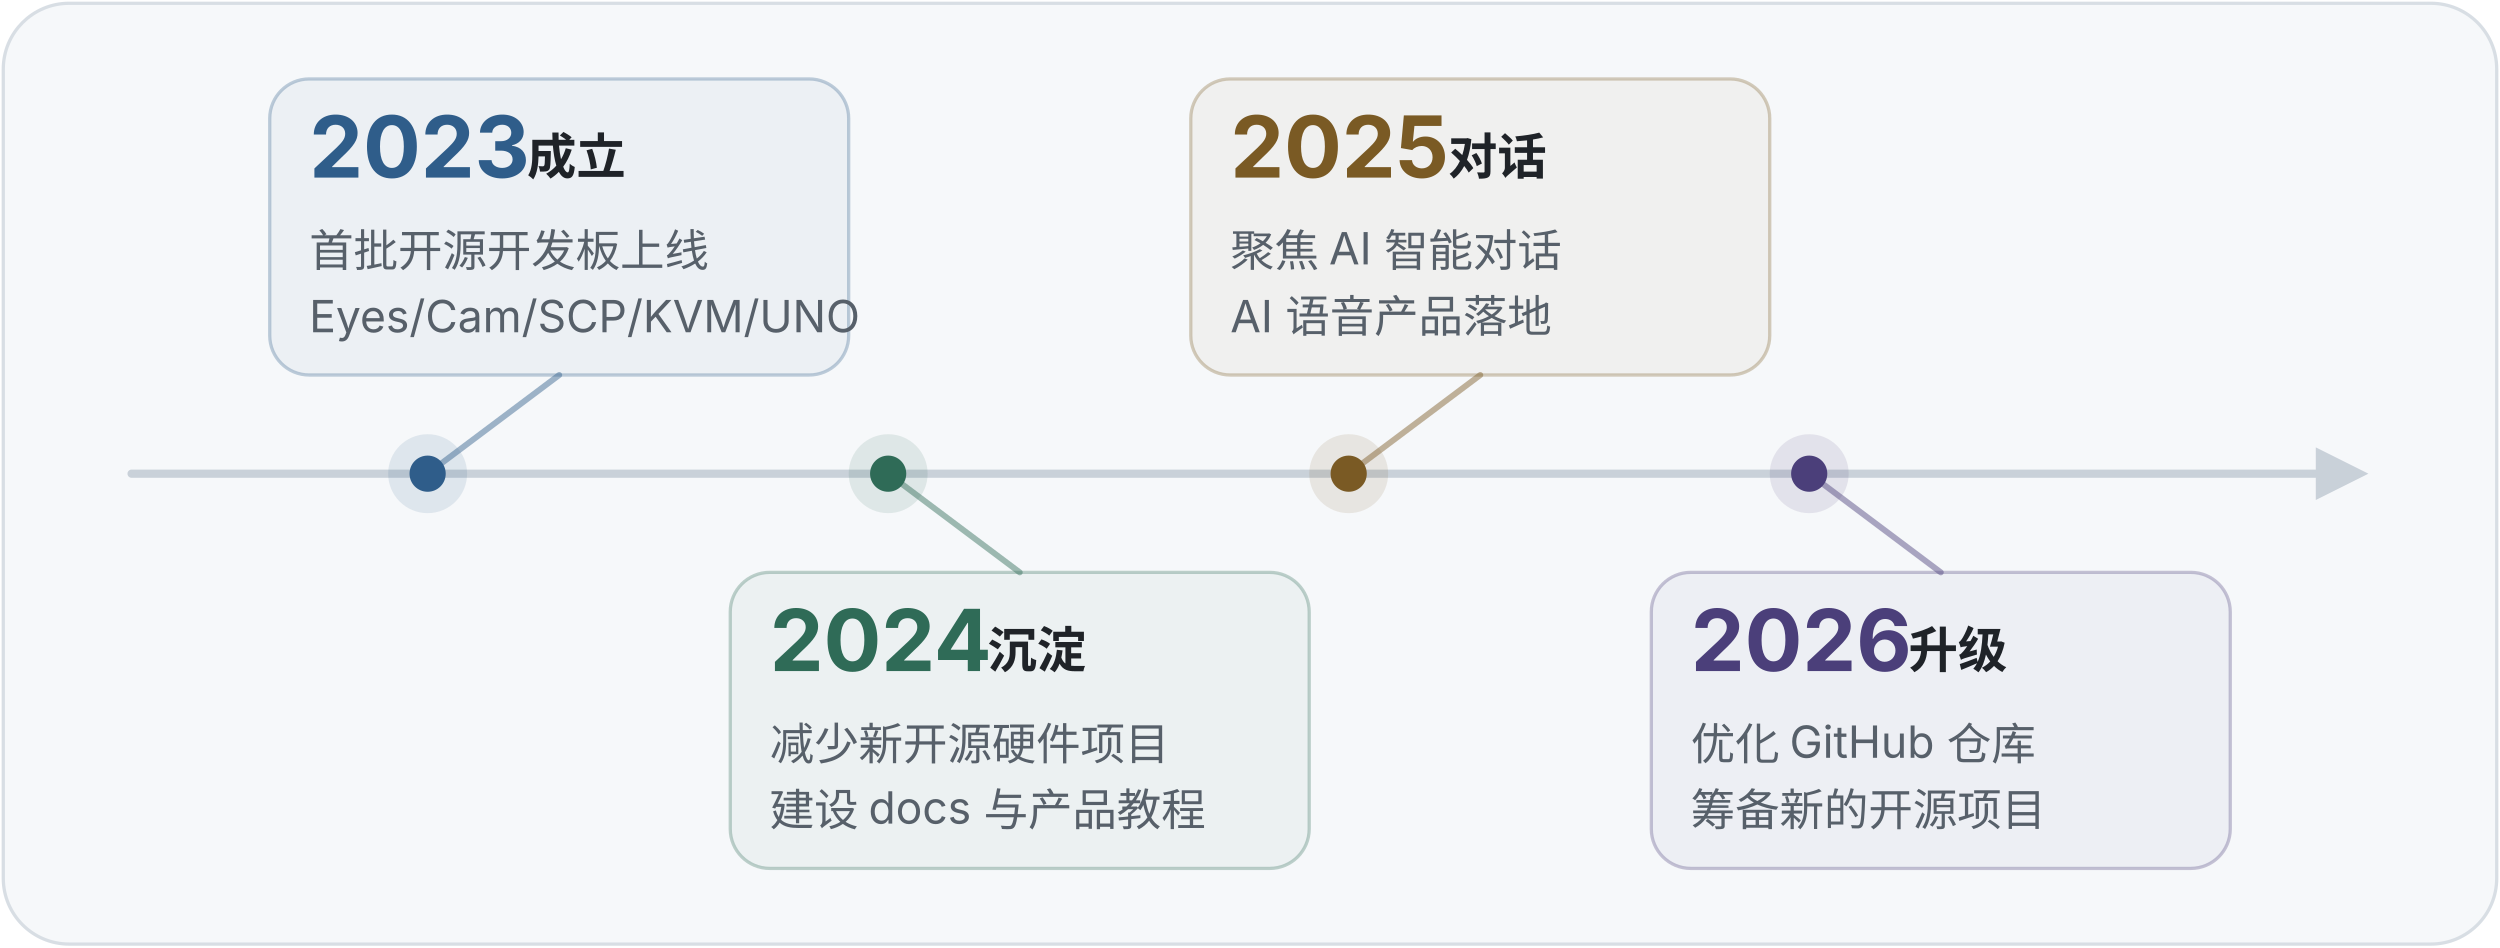
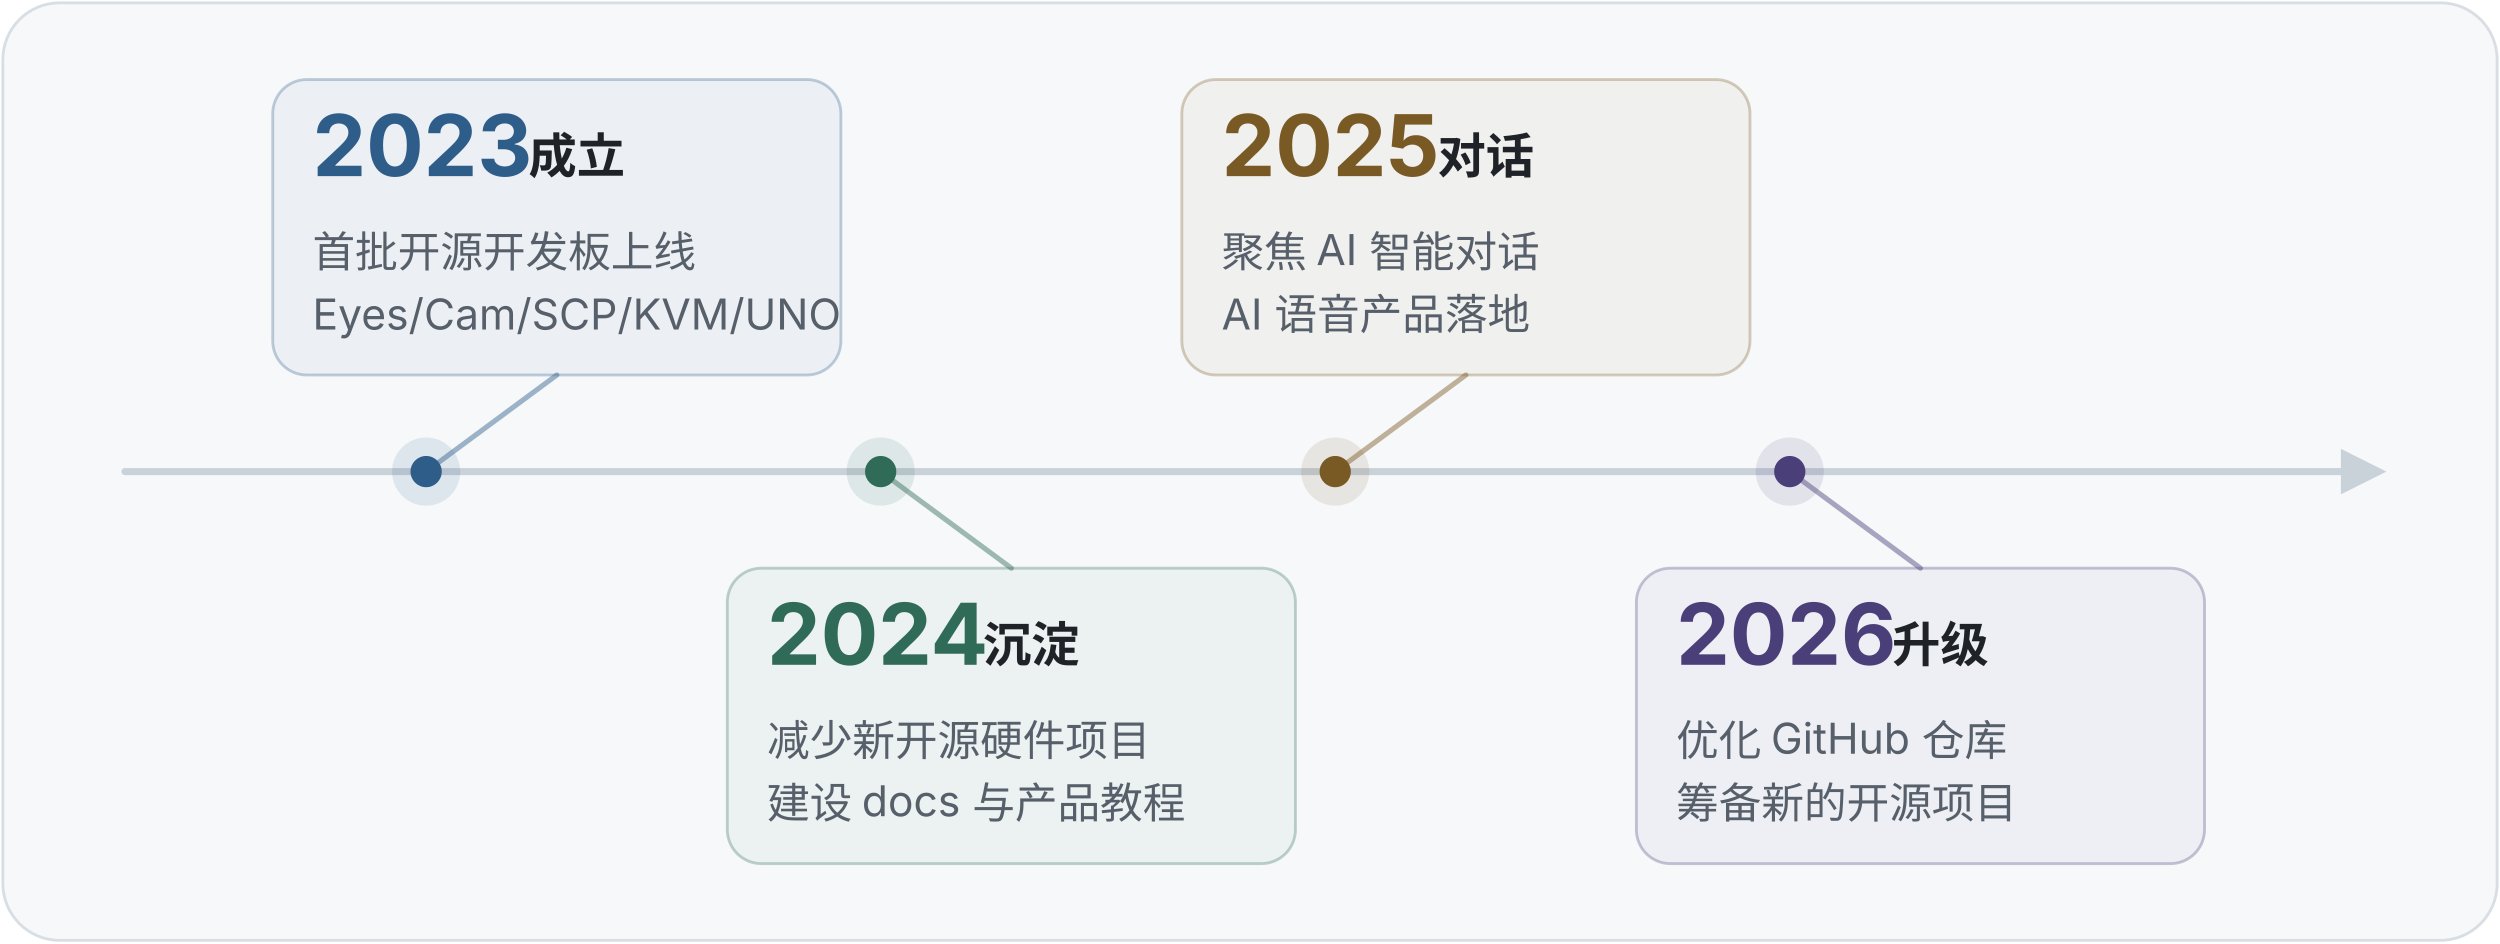
- <svg xmlns="http://www.w3.org/2000/svg" width="760" height="288" viewBox="0 0 760 288" role="img" aria-label="AiPi 小安派团队发展鱼骨时间线">
-   <rect x="1" y="1" width="758" height="286" rx="20" fill="#f6f8fa" stroke="#d8dee4" />
-   <line x1="40" y1="144" x2="704" y2="144" stroke="#c9d1d9" stroke-width="2.5" stroke-linecap="round" />
-   <path d="M704 136 L720 144 L704 152 Z" fill="#c9d1d9" />
-   <line x1="130.0" y1="144" x2="170.0" y2="114" stroke="#2f5d8a" stroke-opacity="0.45" stroke-width="1.8" stroke-linecap="round" />
-   <circle cx="130.0" cy="144" r="12" fill="#2f5d8a" fill-opacity="0.12" />
-   <circle cx="130.0" cy="144" r="5.5" fill="#2f5d8a" />
-   <rect x="82.0" y="24" width="176.0" height="90" rx="12" fill="#2f5d8a" fill-opacity="0.05" stroke="#2f5d8a" stroke-opacity="0.30" />
-   <text x="94.0" y="54" font-family="Inter, 'Noto Sans SC', 'PingFang SC', 'Microsoft YaHei', system-ui, sans-serif" font-size="26" font-weight="700" fill="#2f5d8a">2023</text>
-   <text x="160.2" y="53" font-family="Inter, 'Noto Sans SC', 'PingFang SC', 'Microsoft YaHei', system-ui, sans-serif" font-size="15" font-weight="600" fill="#1f2328">成立</text>
-   <text x="94.0" y="81" font-family="Inter, 'Noto Sans SC', 'PingFang SC', 'Microsoft YaHei', system-ui, sans-serif" font-size="13.5" fill="#57606a">首批开源开发板上线</text>
-   <text x="94.0" y="101" font-family="Inter, 'Noto Sans SC', 'PingFang SC', 'Microsoft YaHei', system-ui, sans-serif" font-size="13.5" fill="#57606a">Eyes/Cam/SCP/KVM/UNO</text>
-   <line x1="270.0" y1="144" x2="310.0" y2="174" stroke="#2f6b57" stroke-opacity="0.45" stroke-width="1.8" stroke-linecap="round" />
-   <circle cx="270.0" cy="144" r="12" fill="#2f6b57" fill-opacity="0.12" />
-   <circle cx="270.0" cy="144" r="5.5" fill="#2f6b57" />
-   <rect x="222.0" y="174" width="176.0" height="90" rx="12" fill="#2f6b57" fill-opacity="0.05" stroke="#2f6b57" stroke-opacity="0.30" />
-   <text x="234.0" y="204" font-family="Inter, 'Noto Sans SC', 'PingFang SC', 'Microsoft YaHei', system-ui, sans-serif" font-size="26" font-weight="700" fill="#2f6b57">2024</text>
-   <text x="300.2" y="203" font-family="Inter, 'Noto Sans SC', 'PingFang SC', 'Microsoft YaHei', system-ui, sans-serif" font-size="15" font-weight="600" fill="#1f2328">沉淀</text>
-   <text x="234.0" y="231" font-family="Inter, 'Noto Sans SC', 'PingFang SC', 'Microsoft YaHei', system-ui, sans-serif" font-size="13.5" fill="#57606a">减少新开源硬件项目</text>
-   <text x="234.0" y="251" font-family="Inter, 'Noto Sans SC', 'PingFang SC', 'Microsoft YaHei', system-ui, sans-serif" font-size="13.5" fill="#57606a">建设 docs 与产品教程</text>
-   <line x1="410.0" y1="144" x2="450.0" y2="114" stroke="#7a5a24" stroke-opacity="0.45" stroke-width="1.8" stroke-linecap="round" />
-   <circle cx="410.0" cy="144" r="12" fill="#7a5a24" fill-opacity="0.12" />
-   <circle cx="410.0" cy="144" r="5.5" fill="#7a5a24" />
-   <rect x="362.0" y="24" width="176.0" height="90" rx="12" fill="#7a5a24" fill-opacity="0.05" stroke="#7a5a24" stroke-opacity="0.30" />
-   <text x="374.0" y="54" font-family="Inter, 'Noto Sans SC', 'PingFang SC', 'Microsoft YaHei', system-ui, sans-serif" font-size="26" font-weight="700" fill="#7a5a24">2025</text>
-   <text x="440.2" y="53" font-family="Inter, 'Noto Sans SC', 'PingFang SC', 'Microsoft YaHei', system-ui, sans-serif" font-size="15" font-weight="600" fill="#1f2328">对话</text>
-   <text x="374.0" y="81" font-family="Inter, 'Noto Sans SC', 'PingFang SC', 'Microsoft YaHei', system-ui, sans-serif" font-size="13.5" fill="#57606a">聚焦 AI 智能对话</text>
-   <text x="374.0" y="101" font-family="Inter, 'Noto Sans SC', 'PingFang SC', 'Microsoft YaHei', system-ui, sans-serif" font-size="13.5" fill="#57606a">AI 语音产品落地</text>
-   <line x1="550.0" y1="144" x2="590.0" y2="174" stroke="#4b3f7a" stroke-opacity="0.45" stroke-width="1.8" stroke-linecap="round" />
-   <circle cx="550.0" cy="144" r="12" fill="#4b3f7a" fill-opacity="0.12" />
-   <circle cx="550.0" cy="144" r="5.5" fill="#4b3f7a" />
-   <rect x="502.0" y="174" width="176.0" height="90" rx="12" fill="#4b3f7a" fill-opacity="0.05" stroke="#4b3f7a" stroke-opacity="0.30" />
-   <text x="514.0" y="204" font-family="Inter, 'Noto Sans SC', 'PingFang SC', 'Microsoft YaHei', system-ui, sans-serif" font-size="26" font-weight="700" fill="#4b3f7a">2026</text>
-   <text x="580.2" y="203" font-family="Inter, 'Noto Sans SC', 'PingFang SC', 'Microsoft YaHei', system-ui, sans-serif" font-size="15" font-weight="600" fill="#1f2328">升级</text>
-   <text x="514.0" y="231" font-family="Inter, 'Noto Sans SC', 'PingFang SC', 'Microsoft YaHei', system-ui, sans-serif" font-size="13.5" fill="#57606a">优化 GitHub 仓库</text>
-   <text x="514.0" y="251" font-family="Inter, 'Noto Sans SC', 'PingFang SC', 'Microsoft YaHei', system-ui, sans-serif" font-size="13.5" fill="#57606a">筹备新的开源项目</text>
+ <svg xmlns="http://www.w3.org/2000/svg" width="880" height="332" viewBox="0 0 880 332" role="img" aria-label="AiPi 小安派团队发展鱼骨时间线">
+   <rect x="1" y="1" width="878" height="330" rx="20" fill="#f6f8fa" stroke="#d8dee4" />
+   <line x1="44" y1="166" x2="824" y2="166" stroke="#c9d1d9" stroke-width="2.5" stroke-linecap="round" />
+   <path d="M824 158 L840 166 L824 174 Z" fill="#c9d1d9" />
+   <line x1="150.0" y1="166" x2="196.0" y2="132" stroke="#2f5d8a" stroke-opacity="0.45" stroke-width="1.8" stroke-linecap="round" />
+   <circle cx="150.0" cy="166" r="12" fill="#2f5d8a" fill-opacity="0.12" />
+   <circle cx="150.0" cy="166" r="5.5" fill="#2f5d8a" />
+   <rect x="96.0" y="28" width="200.0" height="104" rx="12" fill="#2f5d8a" fill-opacity="0.05" stroke="#2f5d8a" stroke-opacity="0.30" />
+   <text x="110.0" y="62" font-family="Inter, 'Noto Sans SC', 'PingFang SC', 'Microsoft YaHei', system-ui, sans-serif" font-size="30" font-weight="700" fill="#2f5d8a">2023</text>
+   <text x="186.0" y="61" font-family="Inter, 'Noto Sans SC', 'PingFang SC', 'Microsoft YaHei', system-ui, sans-serif" font-size="17" font-weight="600" fill="#1f2328">成立</text>
+   <text x="110.0" y="94" font-family="Inter, 'Noto Sans SC', 'PingFang SC', 'Microsoft YaHei', system-ui, sans-serif" font-size="15" fill="#57606a">首批开源开发板上线</text>
+   <text x="110.0" y="116" font-family="Inter, 'Noto Sans SC', 'PingFang SC', 'Microsoft YaHei', system-ui, sans-serif" font-size="15" fill="#57606a">Eyes/Cam/SCP/KVM/UNO</text>
+   <line x1="310.0" y1="166" x2="356.0" y2="200" stroke="#2f6b57" stroke-opacity="0.45" stroke-width="1.8" stroke-linecap="round" />
+   <circle cx="310.0" cy="166" r="12" fill="#2f6b57" fill-opacity="0.12" />
+   <circle cx="310.0" cy="166" r="5.5" fill="#2f6b57" />
+   <rect x="256.0" y="200" width="200.0" height="104" rx="12" fill="#2f6b57" fill-opacity="0.05" stroke="#2f6b57" stroke-opacity="0.30" />
+   <text x="270.0" y="234" font-family="Inter, 'Noto Sans SC', 'PingFang SC', 'Microsoft YaHei', system-ui, sans-serif" font-size="30" font-weight="700" fill="#2f6b57">2024</text>
+   <text x="346.0" y="233" font-family="Inter, 'Noto Sans SC', 'PingFang SC', 'Microsoft YaHei', system-ui, sans-serif" font-size="17" font-weight="600" fill="#1f2328">沉淀</text>
+   <text x="270.0" y="266" font-family="Inter, 'Noto Sans SC', 'PingFang SC', 'Microsoft YaHei', system-ui, sans-serif" font-size="15" fill="#57606a">减少新开源硬件项目</text>
+   <text x="270.0" y="288" font-family="Inter, 'Noto Sans SC', 'PingFang SC', 'Microsoft YaHei', system-ui, sans-serif" font-size="15" fill="#57606a">建设 docs 与产品教程</text>
+   <line x1="470.0" y1="166" x2="516.0" y2="132" stroke="#7a5a24" stroke-opacity="0.45" stroke-width="1.8" stroke-linecap="round" />
+   <circle cx="470.0" cy="166" r="12" fill="#7a5a24" fill-opacity="0.12" />
+   <circle cx="470.0" cy="166" r="5.5" fill="#7a5a24" />
+   <rect x="416.0" y="28" width="200.0" height="104" rx="12" fill="#7a5a24" fill-opacity="0.05" stroke="#7a5a24" stroke-opacity="0.30" />
+   <text x="430.0" y="62" font-family="Inter, 'Noto Sans SC', 'PingFang SC', 'Microsoft YaHei', system-ui, sans-serif" font-size="30" font-weight="700" fill="#7a5a24">2025</text>
+   <text x="506.0" y="61" font-family="Inter, 'Noto Sans SC', 'PingFang SC', 'Microsoft YaHei', system-ui, sans-serif" font-size="17" font-weight="600" fill="#1f2328">对话</text>
+   <text x="430.0" y="94" font-family="Inter, 'Noto Sans SC', 'PingFang SC', 'Microsoft YaHei', system-ui, sans-serif" font-size="15" fill="#57606a">聚焦 AI 智能对话</text>
+   <text x="430.0" y="116" font-family="Inter, 'Noto Sans SC', 'PingFang SC', 'Microsoft YaHei', system-ui, sans-serif" font-size="15" fill="#57606a">AI 语音产品落地</text>
+   <line x1="630.0" y1="166" x2="676.0" y2="200" stroke="#4b3f7a" stroke-opacity="0.45" stroke-width="1.8" stroke-linecap="round" />
+   <circle cx="630.0" cy="166" r="12" fill="#4b3f7a" fill-opacity="0.12" />
+   <circle cx="630.0" cy="166" r="5.5" fill="#4b3f7a" />
+   <rect x="576.0" y="200" width="200.0" height="104" rx="12" fill="#4b3f7a" fill-opacity="0.05" stroke="#4b3f7a" stroke-opacity="0.30" />
+   <text x="590.0" y="234" font-family="Inter, 'Noto Sans SC', 'PingFang SC', 'Microsoft YaHei', system-ui, sans-serif" font-size="30" font-weight="700" fill="#4b3f7a">2026</text>
+   <text x="666.0" y="233" font-family="Inter, 'Noto Sans SC', 'PingFang SC', 'Microsoft YaHei', system-ui, sans-serif" font-size="17" font-weight="600" fill="#1f2328">升级</text>
+   <text x="590.0" y="266" font-family="Inter, 'Noto Sans SC', 'PingFang SC', 'Microsoft YaHei', system-ui, sans-serif" font-size="15" fill="#57606a">优化 GitHub 仓库</text>
+   <text x="590.0" y="288" font-family="Inter, 'Noto Sans SC', 'PingFang SC', 'Microsoft YaHei', system-ui, sans-serif" font-size="15" fill="#57606a">筹备新的开源项目</text>
</svg>
